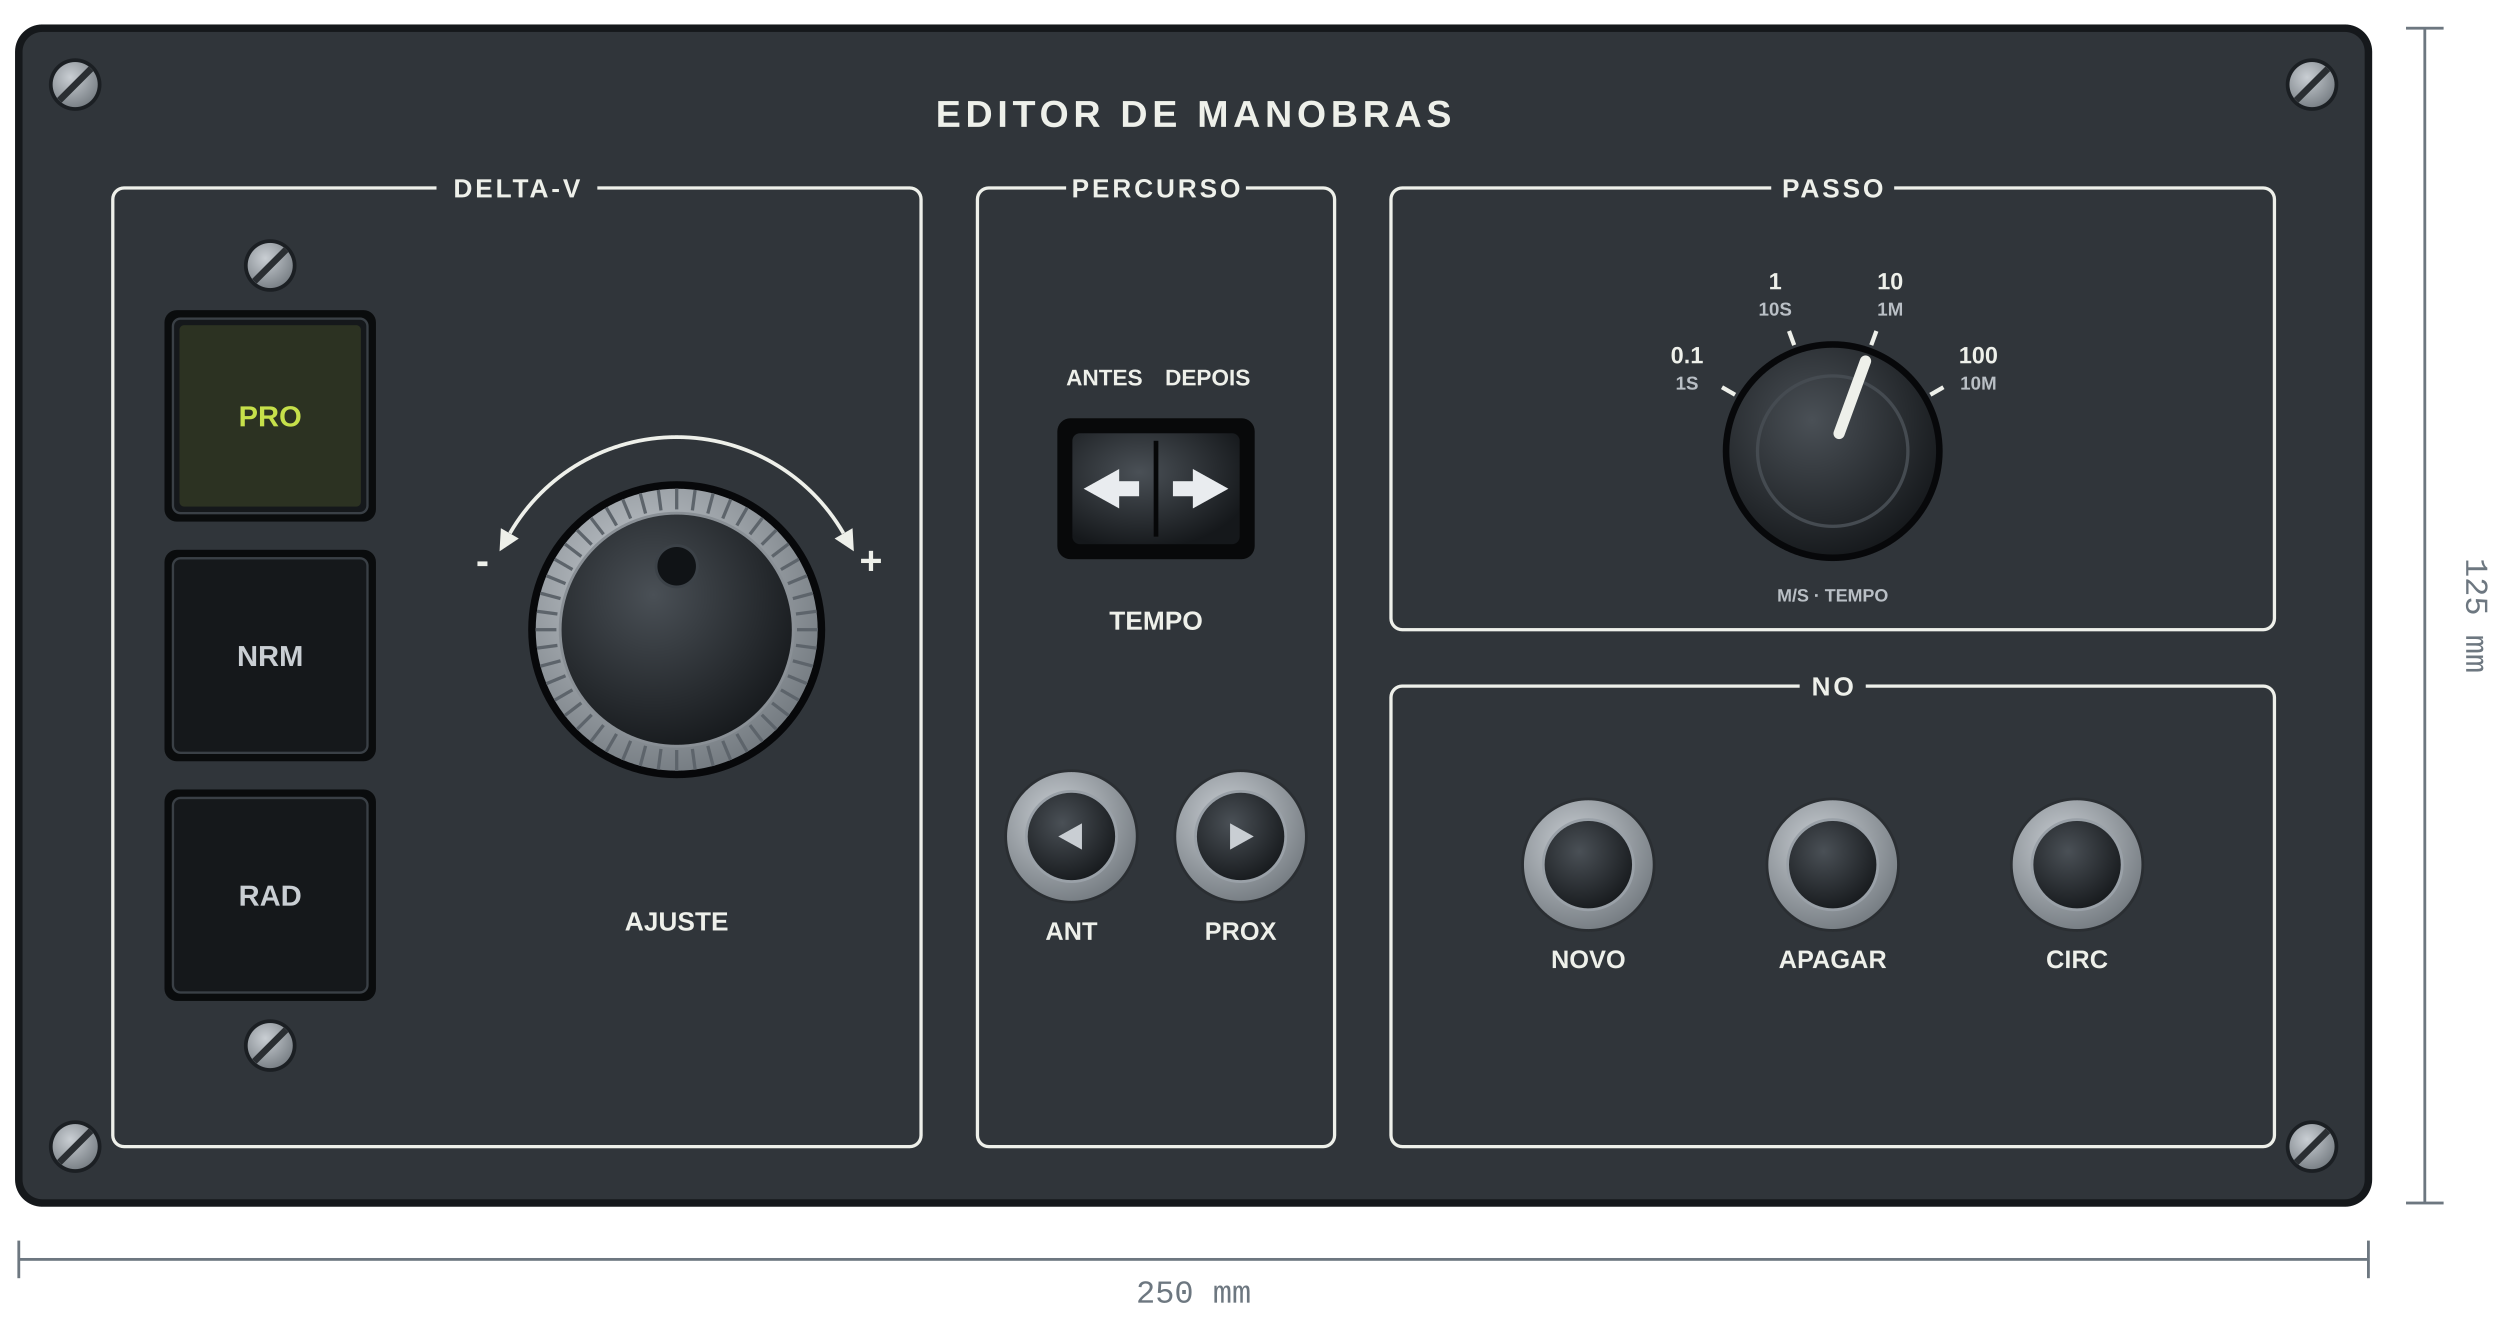
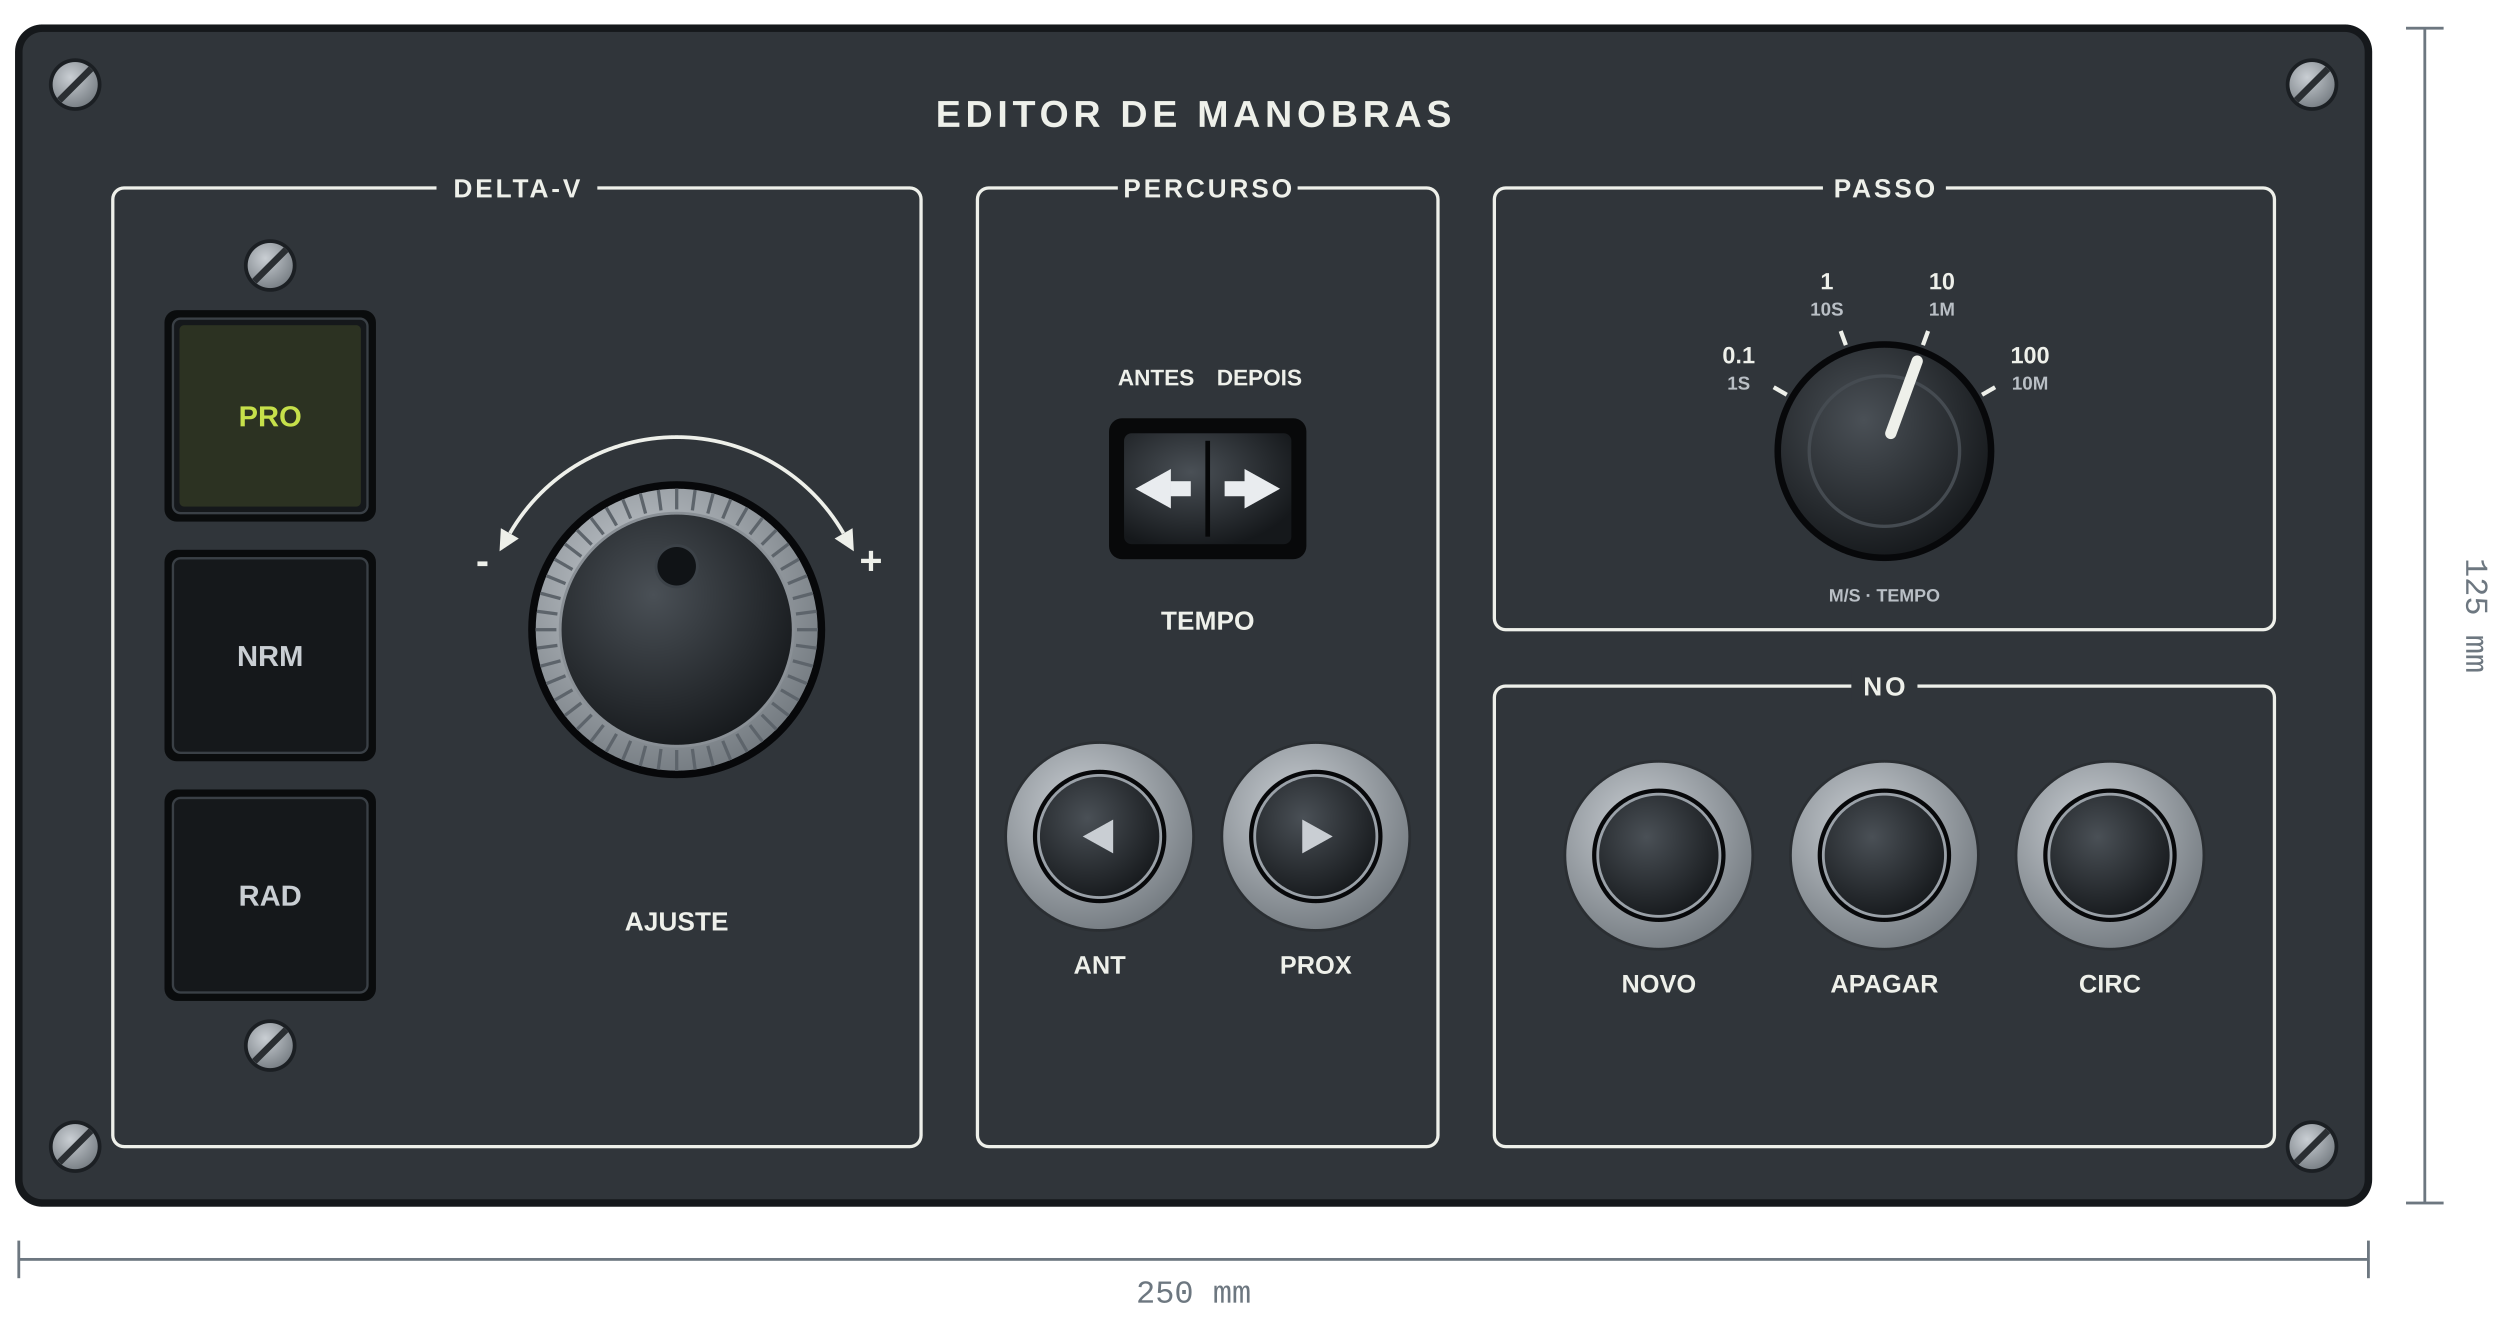
<svg xmlns="http://www.w3.org/2000/svg" viewBox="-2 -3 266 142" width="1064" height="568" role="img" aria-label="Editor de manobras, 250 por 125 mm: korry PRO, NRM e RAD com o PRO aceso, encoder de ajuste, grupo PERCURSO, chave rotativa do passo e botoes NOVO, APAGAR e CIRC">
  <style>.lg{font-family:"B612","Arial Narrow",Arial,sans-serif;font-weight:700}.lcdt{font-family:"B612 Mono","Courier New",monospace;font-weight:700}.dimline{stroke:#6d7780;stroke-width:.3;fill:none}.dimtext{fill:#6d7780;font-family:"B612 Mono","Courier New",monospace;font-size:3.4px}</style>
  <defs>
    <pattern id="zebra" width="6" height="6" patternUnits="userSpaceOnUse" patternTransform="rotate(45)">
      <rect width="6" height="6" fill="#1b1d1f" />
      <rect width="3" height="6" fill="#e7b416" />
    </pattern>
    <radialGradient id="knob" cx="40%" cy="35%" r="70%">
      <stop offset="0" stop-color="#4a5056" />
      <stop offset="1" stop-color="#15181b" />
    </radialGradient>
    <radialGradient id="nut" cx="40%" cy="35%" r="75%">
      <stop offset="0" stop-color="#c9ced3" />
      <stop offset="1" stop-color="#6c7379" />
    </radialGradient>
  </defs>
  <rect x="0" y="0" width="250" height="125" rx="2.5" fill="#30353a" stroke="#15181b" stroke-width=".8" />
  <circle cx="6" cy="6" r="2.6" fill="url(#nut)" stroke="#1b1f23" stroke-width=".4" />
  <line x1="4.3" y1="7.7" x2="7.7" y2="4.3" stroke="#2a2e32" stroke-width=".7" />
  <circle cx="244" cy="6" r="2.6" fill="url(#nut)" stroke="#1b1f23" stroke-width=".4" />
  <line x1="242.3" y1="7.7" x2="245.7" y2="4.3" stroke="#2a2e32" stroke-width=".7" />
  <circle cx="6" cy="119" r="2.6" fill="url(#nut)" stroke="#1b1f23" stroke-width=".4" />
  <line x1="4.3" y1="120.7" x2="7.7" y2="117.3" stroke="#2a2e32" stroke-width=".7" />
  <circle cx="244" cy="119" r="2.6" fill="url(#nut)" stroke="#1b1f23" stroke-width=".4" />
  <line x1="242.3" y1="120.7" x2="245.7" y2="117.3" stroke="#2a2e32" stroke-width=".7" />
  <text class="lg" x="125" y="10.5" font-size="4" text-anchor="middle" fill="#eef0ea" letter-spacing=".5">EDITOR DE MANOBRAS</text>
  <rect x="10" y="17" width="86" height="102" rx="1.2" fill="none" stroke="#eef0ea" stroke-width=".35" />
  <rect x="44.444" y="15" width="17.112" height="4" fill="#30353a" />
  <text class="lg" x="53" y="18" font-size="2.8" text-anchor="middle" fill="#eef0ea" letter-spacing=".3">DELTA-V</text>
  <rect x="15.5" y="30" width="22.5" height="22.5" rx="1.3" fill="#0a0c0d" />
  <rect x="16.4" y="30.9" width="20.7" height="20.7" rx=".8" fill="#15181b" stroke="#3a4046" stroke-width=".25" />
  <rect x="17.1" y="31.6" width="19.3" height="19.3" rx=".5" fill="#c6e04a" opacity=".13" />
  <text class="lg" x="26.75" y="42.366" font-size="3.1" text-anchor="middle" fill="#c6e04a">PRO</text>
  <rect x="15.5" y="55.5" width="22.5" height="22.5" rx="1.3" fill="#0a0c0d" />
  <rect x="16.4" y="56.4" width="20.7" height="20.7" rx=".8" fill="#15181b" stroke="#3a4046" stroke-width=".25" />
  <text class="lg" x="26.75" y="67.866" font-size="3.1" text-anchor="middle" fill="#c9ced3">NRM</text>
  <rect x="15.5" y="81" width="22.5" height="22.5" rx="1.3" fill="#0a0c0d" />
  <rect x="16.4" y="81.9" width="20.7" height="20.7" rx=".8" fill="#15181b" stroke="#3a4046" stroke-width=".25" />
  <text class="lg" x="26.75" y="93.366" font-size="3.1" text-anchor="middle" fill="#c9ced3">RAD</text>
  <path d="M52.25 53.75 A20.5 20.5 0 0 1 87.75 53.75" fill="none" stroke="#eef0ea" stroke-width=".4" />
  <polygon points="51.15,55.66 51.29,53.20 53.20,54.30" fill="#eef0ea" />
  <polygon points="88.85,55.66 88.71,53.20 86.80,54.30" fill="#eef0ea" />
  <text class="lg" x="49.33" y="58.08" font-size="4.2" text-anchor="middle" fill="#eef0ea">-</text>
  <text class="lg" x="90.67" y="58.08" font-size="4.2" text-anchor="middle" fill="#eef0ea">+</text>
  <circle cx="70" cy="64" r="15.8" fill="#07080a" />
  <circle cx="70" cy="64" r="15" fill="url(#nut)" />
  <line x1="82.80" y1="64.00" x2="85.00" y2="64.00" stroke="#5d646b" stroke-width=".35" />
  <line x1="82.69" y1="65.67" x2="84.87" y2="65.96" stroke="#5d646b" stroke-width=".35" />
  <line x1="82.36" y1="67.31" x2="84.49" y2="67.88" stroke="#5d646b" stroke-width=".35" />
  <line x1="81.83" y1="68.90" x2="83.86" y2="69.74" stroke="#5d646b" stroke-width=".35" />
  <line x1="81.09" y1="70.40" x2="82.99" y2="71.50" stroke="#5d646b" stroke-width=".35" />
  <line x1="80.15" y1="71.79" x2="81.90" y2="73.13" stroke="#5d646b" stroke-width=".35" />
  <line x1="79.05" y1="73.05" x2="80.61" y2="74.61" stroke="#5d646b" stroke-width=".35" />
  <line x1="77.79" y1="74.15" x2="79.13" y2="75.90" stroke="#5d646b" stroke-width=".35" />
  <line x1="76.40" y1="75.09" x2="77.50" y2="76.99" stroke="#5d646b" stroke-width=".35" />
  <line x1="74.90" y1="75.83" x2="75.74" y2="77.86" stroke="#5d646b" stroke-width=".35" />
  <line x1="73.31" y1="76.36" x2="73.88" y2="78.49" stroke="#5d646b" stroke-width=".35" />
  <line x1="71.67" y1="76.69" x2="71.96" y2="78.87" stroke="#5d646b" stroke-width=".35" />
  <line x1="70.00" y1="76.80" x2="70.00" y2="79.00" stroke="#5d646b" stroke-width=".35" />
  <line x1="68.33" y1="76.69" x2="68.04" y2="78.87" stroke="#5d646b" stroke-width=".35" />
  <line x1="66.69" y1="76.36" x2="66.12" y2="78.49" stroke="#5d646b" stroke-width=".35" />
  <line x1="65.10" y1="75.83" x2="64.26" y2="77.86" stroke="#5d646b" stroke-width=".35" />
  <line x1="63.60" y1="75.09" x2="62.50" y2="76.99" stroke="#5d646b" stroke-width=".35" />
  <line x1="62.21" y1="74.15" x2="60.87" y2="75.90" stroke="#5d646b" stroke-width=".35" />
  <line x1="60.95" y1="73.05" x2="59.39" y2="74.61" stroke="#5d646b" stroke-width=".35" />
  <line x1="59.85" y1="71.79" x2="58.10" y2="73.13" stroke="#5d646b" stroke-width=".35" />
  <line x1="58.91" y1="70.40" x2="57.01" y2="71.50" stroke="#5d646b" stroke-width=".35" />
  <line x1="58.17" y1="68.90" x2="56.14" y2="69.74" stroke="#5d646b" stroke-width=".35" />
  <line x1="57.64" y1="67.31" x2="55.51" y2="67.88" stroke="#5d646b" stroke-width=".35" />
  <line x1="57.31" y1="65.67" x2="55.13" y2="65.96" stroke="#5d646b" stroke-width=".35" />
  <line x1="57.20" y1="64.00" x2="55.00" y2="64.00" stroke="#5d646b" stroke-width=".35" />
  <line x1="57.31" y1="62.33" x2="55.13" y2="62.04" stroke="#5d646b" stroke-width=".35" />
  <line x1="57.64" y1="60.69" x2="55.51" y2="60.12" stroke="#5d646b" stroke-width=".35" />
  <line x1="58.17" y1="59.10" x2="56.14" y2="58.26" stroke="#5d646b" stroke-width=".35" />
  <line x1="58.91" y1="57.60" x2="57.01" y2="56.50" stroke="#5d646b" stroke-width=".35" />
  <line x1="59.85" y1="56.21" x2="58.10" y2="54.87" stroke="#5d646b" stroke-width=".35" />
  <line x1="60.95" y1="54.95" x2="59.39" y2="53.39" stroke="#5d646b" stroke-width=".35" />
  <line x1="62.21" y1="53.85" x2="60.87" y2="52.10" stroke="#5d646b" stroke-width=".35" />
  <line x1="63.60" y1="52.91" x2="62.50" y2="51.01" stroke="#5d646b" stroke-width=".35" />
  <line x1="65.10" y1="52.17" x2="64.26" y2="50.14" stroke="#5d646b" stroke-width=".35" />
  <line x1="66.69" y1="51.64" x2="66.12" y2="49.51" stroke="#5d646b" stroke-width=".35" />
  <line x1="68.33" y1="51.31" x2="68.04" y2="49.13" stroke="#5d646b" stroke-width=".35" />
  <line x1="70.00" y1="51.20" x2="70.00" y2="49.00" stroke="#5d646b" stroke-width=".35" />
  <line x1="71.67" y1="51.31" x2="71.96" y2="49.13" stroke="#5d646b" stroke-width=".35" />
  <line x1="73.31" y1="51.64" x2="73.88" y2="49.51" stroke="#5d646b" stroke-width=".35" />
  <line x1="74.90" y1="52.17" x2="75.74" y2="50.14" stroke="#5d646b" stroke-width=".35" />
  <line x1="76.40" y1="52.91" x2="77.50" y2="51.01" stroke="#5d646b" stroke-width=".35" />
  <line x1="77.79" y1="53.85" x2="79.13" y2="52.10" stroke="#5d646b" stroke-width=".35" />
  <line x1="79.05" y1="54.95" x2="80.61" y2="53.39" stroke="#5d646b" stroke-width=".35" />
  <line x1="80.15" y1="56.21" x2="81.90" y2="54.87" stroke="#5d646b" stroke-width=".35" />
  <line x1="81.09" y1="57.60" x2="82.99" y2="56.50" stroke="#5d646b" stroke-width=".35" />
  <line x1="81.83" y1="59.10" x2="83.86" y2="58.26" stroke="#5d646b" stroke-width=".35" />
  <line x1="82.36" y1="60.69" x2="84.49" y2="60.12" stroke="#5d646b" stroke-width=".35" />
  <line x1="82.69" y1="62.33" x2="84.87" y2="62.04" stroke="#5d646b" stroke-width=".35" />
  <circle cx="70" cy="64" r="12.4" fill="url(#knob)" stroke="#8a9096" stroke-width=".3" />
  <circle cx="70" cy="57.25" r="2.2" fill="#101316" stroke="#3c4248" stroke-width=".3" />
  <text class="lg" x="70" y="96" font-size="2.8" text-anchor="middle" fill="#eef0ea">AJUSTE</text>
-   <rect x="102" y="17" width="38" height="102" rx="1.2" fill="none" stroke="#eef0ea" stroke-width=".35" />
-   <rect x="111.436" y="15" width="19.128" height="4" fill="#30353a" />
-   <text class="lg" x="121" y="18" font-size="2.8" text-anchor="middle" fill="#eef0ea" letter-spacing=".3">PERCURSO</text>
-   <text class="lg" x="115.5" y="38" font-size="2.4" text-anchor="middle" fill="#eef0ea">ANTES</text>
-   <text class="lg" x="126.5" y="38" font-size="2.4" text-anchor="middle" fill="#eef0ea">DEPOIS</text>
-   <rect x="110.5" y="41.5" width="21" height="15" rx="1.4" fill="#08090a" />
-   <rect x="112.1" y="43.1" width="17.8" height="11.8" rx=".8" fill="url(#knob)" />
-   <line x1="121" y1="43.9" x2="121" y2="54.1" stroke="#060708" stroke-width=".5" />
-   <polygon points="113.30 49.00 117.08 46.90 117.08 51.10" fill="#e9ecef" />
-   <rect x="117" y="48.2" width="2.2" height="1.6" fill="#e9ecef" />
-   <polygon points="128.70 49.00 124.92 46.90 124.92 51.10" fill="#e9ecef" />
-   <rect x="122.8" y="48.2" width="2.2" height="1.6" fill="#e9ecef" />
-   <text class="lg" x="121" y="64" font-size="2.8" text-anchor="middle" fill="#eef0ea">TEMPO</text>
-   <circle cx="112" cy="86" r="7" fill="url(#nut)" stroke="#2a2e32" stroke-width=".3" />
-   <circle cx="112" cy="86" r="4.8" fill="url(#knob)" stroke="#9aa1a8" stroke-width=".3" />
-   <polygon points="110.60 86.00 113.12 84.60 113.12 87.40" fill="#c9ced3" />
-   <text class="lg" x="112" y="97" font-size="2.7" text-anchor="middle" fill="#eef0ea">ANT</text>
-   <circle cx="130" cy="86" r="7" fill="url(#nut)" stroke="#2a2e32" stroke-width=".3" />
-   <circle cx="130" cy="86" r="4.8" fill="url(#knob)" stroke="#9aa1a8" stroke-width=".3" />
-   <polygon points="131.40 86.00 128.88 84.60 128.88 87.40" fill="#c9ced3" />
-   <text class="lg" x="130" y="97" font-size="2.7" text-anchor="middle" fill="#eef0ea">PROX</text>
-   <rect x="146" y="17" width="94" height="47" rx="1.2" fill="none" stroke="#eef0ea" stroke-width=".35" />
-   <rect x="186.46" y="15" width="13.08" height="4" fill="#30353a" />
-   <text class="lg" x="193" y="18" font-size="2.8" text-anchor="middle" fill="#eef0ea" letter-spacing=".3">PASSO</text>
-   <line x1="182.61" y1="39.00" x2="181.22" y2="38.20" stroke="#eef0ea" stroke-width=".45" />
-   <text class="lg" x="177.50" y="35.65" font-size="2.5" text-anchor="middle" fill="#eef0ea">0.1</text>
-   <text class="lg" x="177.50" y="38.45" font-size="2" text-anchor="middle" fill="#b9bfc5">1S</text>
-   <line x1="188.90" y1="33.72" x2="188.35" y2="32.22" stroke="#eef0ea" stroke-width=".45" />
-   <text class="lg" x="186.88" y="27.78" font-size="2.5" text-anchor="middle" fill="#eef0ea">1</text>
-   <text class="lg" x="186.88" y="30.58" font-size="2" text-anchor="middle" fill="#b9bfc5">10S</text>
-   <line x1="197.10" y1="33.72" x2="197.65" y2="32.22" stroke="#eef0ea" stroke-width=".45" />
-   <text class="lg" x="199.12" y="27.78" font-size="2.5" text-anchor="middle" fill="#eef0ea">10</text>
-   <text class="lg" x="199.12" y="30.58" font-size="2" text-anchor="middle" fill="#b9bfc5">1M</text>
-   <line x1="203.39" y1="39.00" x2="204.78" y2="38.20" stroke="#eef0ea" stroke-width=".45" />
-   <text class="lg" x="208.50" y="35.65" font-size="2.5" text-anchor="middle" fill="#eef0ea">100</text>
-   <text class="lg" x="208.50" y="38.45" font-size="2" text-anchor="middle" fill="#b9bfc5">10M</text>
-   <circle cx="193" cy="45" r="11.7" fill="#07080a" />
-   <circle cx="193" cy="45" r="11" fill="url(#knob)" />
-   <circle cx="193" cy="45" r="8" fill="none" stroke="#454b51" stroke-width=".35" />
-   <line x1="193.68" y1="43.12" x2="196.49" y2="35.42" stroke="#eef0ea" stroke-width="1.2" stroke-linecap="round" />
-   <text class="lg" x="193" y="61" font-size="1.9" text-anchor="middle" fill="#b9bfc5">M/S  ·  TEMPO</text>
-   <rect x="146" y="70" width="94" height="49" rx="1.2" fill="none" stroke="#eef0ea" stroke-width=".35" />
-   <rect x="189.484" y="68" width="7.032" height="4" fill="#30353a" />
-   <text class="lg" x="193" y="71" font-size="2.8" text-anchor="middle" fill="#eef0ea" letter-spacing=".3">NO</text>
-   <circle cx="167" cy="89" r="7" fill="url(#nut)" stroke="#2a2e32" stroke-width=".3" />
-   <circle cx="167" cy="89" r="4.8" fill="url(#knob)" stroke="#9aa1a8" stroke-width=".3" />
-   <text class="lg" x="167" y="100" font-size="2.7" text-anchor="middle" fill="#eef0ea">NOVO</text>
-   <circle cx="193" cy="89" r="7" fill="url(#nut)" stroke="#2a2e32" stroke-width=".3" />
-   <circle cx="193" cy="89" r="4.8" fill="url(#knob)" stroke="#9aa1a8" stroke-width=".3" />
-   <text class="lg" x="193" y="100" font-size="2.7" text-anchor="middle" fill="#eef0ea">APAGAR</text>
-   <circle cx="219" cy="89" r="7" fill="url(#nut)" stroke="#2a2e32" stroke-width=".3" />
-   <circle cx="219" cy="89" r="4.8" fill="url(#knob)" stroke="#9aa1a8" stroke-width=".3" />
-   <text class="lg" x="219" y="100" font-size="2.7" text-anchor="middle" fill="#eef0ea">CIRC</text>
+   <rect x="102" y="17" width="49" height="102" rx="1.2" fill="none" stroke="#eef0ea" stroke-width=".35" />
+   <rect x="116.936" y="15" width="19.128" height="4" fill="#30353a" />
+   <text class="lg" x="126.5" y="18" font-size="2.8" text-anchor="middle" fill="#eef0ea" letter-spacing=".3">PERCURSO</text>
+   <text class="lg" x="121" y="38" font-size="2.4" text-anchor="middle" fill="#eef0ea">ANTES</text>
+   <text class="lg" x="132" y="38" font-size="2.4" text-anchor="middle" fill="#eef0ea">DEPOIS</text>
+   <rect x="116" y="41.5" width="21" height="15" rx="1.4" fill="#08090a" />
+   <rect x="117.6" y="43.1" width="17.8" height="11.8" rx=".8" fill="url(#knob)" />
+   <line x1="126.5" y1="43.9" x2="126.5" y2="54.1" stroke="#060708" stroke-width=".5" />
+   <polygon points="118.80 49.00 122.58 46.90 122.58 51.10" fill="#e9ecef" />
+   <rect x="122.5" y="48.2" width="2.2" height="1.6" fill="#e9ecef" />
+   <polygon points="134.20 49.00 130.42 46.90 130.42 51.10" fill="#e9ecef" />
+   <rect x="128.3" y="48.2" width="2.2" height="1.6" fill="#e9ecef" />
+   <text class="lg" x="126.5" y="64" font-size="2.8" text-anchor="middle" fill="#eef0ea">TEMPO</text>
+   <circle cx="115" cy="86" r="10" fill="url(#nut)" stroke="#2a2e32" stroke-width=".3" />
+   <circle cx="115" cy="86" r="7.1" fill="#07080a" />
+   <circle cx="115" cy="86" r="6.5" fill="url(#knob)" stroke="#9aa1a8" stroke-width=".3" />
+   <polygon points="113.20 86.00 116.44 84.20 116.44 87.80" fill="#c9ced3" />
+   <text class="lg" x="115" y="100.6" font-size="2.7" text-anchor="middle" fill="#eef0ea">ANT</text>
+   <circle cx="138" cy="86" r="10" fill="url(#nut)" stroke="#2a2e32" stroke-width=".3" />
+   <circle cx="138" cy="86" r="7.1" fill="#07080a" />
+   <circle cx="138" cy="86" r="6.5" fill="url(#knob)" stroke="#9aa1a8" stroke-width=".3" />
+   <polygon points="139.80 86.00 136.56 84.20 136.56 87.80" fill="#c9ced3" />
+   <text class="lg" x="138" y="100.6" font-size="2.7" text-anchor="middle" fill="#eef0ea">PROX</text>
+   <rect x="157" y="17" width="83" height="47" rx="1.2" fill="none" stroke="#eef0ea" stroke-width=".35" />
+   <rect x="191.96" y="15" width="13.08" height="4" fill="#30353a" />
+   <text class="lg" x="198.5" y="18" font-size="2.8" text-anchor="middle" fill="#eef0ea" letter-spacing=".3">PASSO</text>
+   <line x1="188.11" y1="39.00" x2="186.72" y2="38.20" stroke="#eef0ea" stroke-width=".45" />
+   <text class="lg" x="183.00" y="35.65" font-size="2.5" text-anchor="middle" fill="#eef0ea">0.1</text>
+   <text class="lg" x="183.00" y="38.45" font-size="2" text-anchor="middle" fill="#b9bfc5">1S</text>
+   <line x1="194.40" y1="33.72" x2="193.85" y2="32.22" stroke="#eef0ea" stroke-width=".45" />
+   <text class="lg" x="192.38" y="27.78" font-size="2.5" text-anchor="middle" fill="#eef0ea">1</text>
+   <text class="lg" x="192.38" y="30.58" font-size="2" text-anchor="middle" fill="#b9bfc5">10S</text>
+   <line x1="202.60" y1="33.72" x2="203.15" y2="32.22" stroke="#eef0ea" stroke-width=".45" />
+   <text class="lg" x="204.62" y="27.78" font-size="2.5" text-anchor="middle" fill="#eef0ea">10</text>
+   <text class="lg" x="204.62" y="30.58" font-size="2" text-anchor="middle" fill="#b9bfc5">1M</text>
+   <line x1="208.89" y1="39.00" x2="210.28" y2="38.20" stroke="#eef0ea" stroke-width=".45" />
+   <text class="lg" x="214.00" y="35.65" font-size="2.5" text-anchor="middle" fill="#eef0ea">100</text>
+   <text class="lg" x="214.00" y="38.45" font-size="2" text-anchor="middle" fill="#b9bfc5">10M</text>
+   <circle cx="198.5" cy="45" r="11.7" fill="#07080a" />
+   <circle cx="198.5" cy="45" r="11" fill="url(#knob)" />
+   <circle cx="198.5" cy="45" r="8" fill="none" stroke="#454b51" stroke-width=".35" />
+   <line x1="199.18" y1="43.12" x2="201.99" y2="35.42" stroke="#eef0ea" stroke-width="1.2" stroke-linecap="round" />
+   <text class="lg" x="198.5" y="61" font-size="1.9" text-anchor="middle" fill="#b9bfc5">M/S  ·  TEMPO</text>
+   <rect x="157" y="70" width="83" height="49" rx="1.2" fill="none" stroke="#eef0ea" stroke-width=".35" />
+   <rect x="194.984" y="68" width="7.032" height="4" fill="#30353a" />
+   <text class="lg" x="198.5" y="71" font-size="2.8" text-anchor="middle" fill="#eef0ea" letter-spacing=".3">NO</text>
+   <circle cx="174.5" cy="88" r="10" fill="url(#nut)" stroke="#2a2e32" stroke-width=".3" />
+   <circle cx="174.5" cy="88" r="7.1" fill="#07080a" />
+   <circle cx="174.5" cy="88" r="6.5" fill="url(#knob)" stroke="#9aa1a8" stroke-width=".3" />
+   <text class="lg" x="174.5" y="102.6" font-size="2.7" text-anchor="middle" fill="#eef0ea">NOVO</text>
+   <circle cx="198.5" cy="88" r="10" fill="url(#nut)" stroke="#2a2e32" stroke-width=".3" />
+   <circle cx="198.5" cy="88" r="7.1" fill="#07080a" />
+   <circle cx="198.5" cy="88" r="6.5" fill="url(#knob)" stroke="#9aa1a8" stroke-width=".3" />
+   <text class="lg" x="198.5" y="102.6" font-size="2.7" text-anchor="middle" fill="#eef0ea">APAGAR</text>
+   <circle cx="222.5" cy="88" r="10" fill="url(#nut)" stroke="#2a2e32" stroke-width=".3" />
+   <circle cx="222.5" cy="88" r="7.1" fill="#07080a" />
+   <circle cx="222.5" cy="88" r="6.5" fill="url(#knob)" stroke="#9aa1a8" stroke-width=".3" />
+   <text class="lg" x="222.5" y="102.6" font-size="2.7" text-anchor="middle" fill="#eef0ea">CIRC</text>
  <circle cx="26.75" cy="25.25" r="2.6" fill="url(#nut)" stroke="#1b1f23" stroke-width=".4" />
  <line x1="25.05" y1="26.95" x2="28.45" y2="23.55" stroke="#2a2e32" stroke-width=".7" />
  <circle cx="26.75" cy="108.25" r="2.6" fill="url(#nut)" stroke="#1b1f23" stroke-width=".4" />
  <line x1="25.05" y1="109.95" x2="28.45" y2="106.55" stroke="#2a2e32" stroke-width=".7" />
  <line class="dimline" x1="0" y1="131" x2="250" y2="131" />
  <line class="dimline" x1="0" y1="129" x2="0" y2="133" />
  <line class="dimline" x1="250" y1="129" x2="250" y2="133" />
  <text class="dimtext" x="125" y="135.6" text-anchor="middle">250 mm</text>
  <line class="dimline" x1="256" y1="0" x2="256" y2="125" />
  <line class="dimline" x1="254" y1="0" x2="258" y2="0" />
  <line class="dimline" x1="254" y1="125" x2="258" y2="125" />
  <text class="dimtext" transform="translate(260.4 62.5) rotate(90)" text-anchor="middle">125 mm</text>
</svg>
